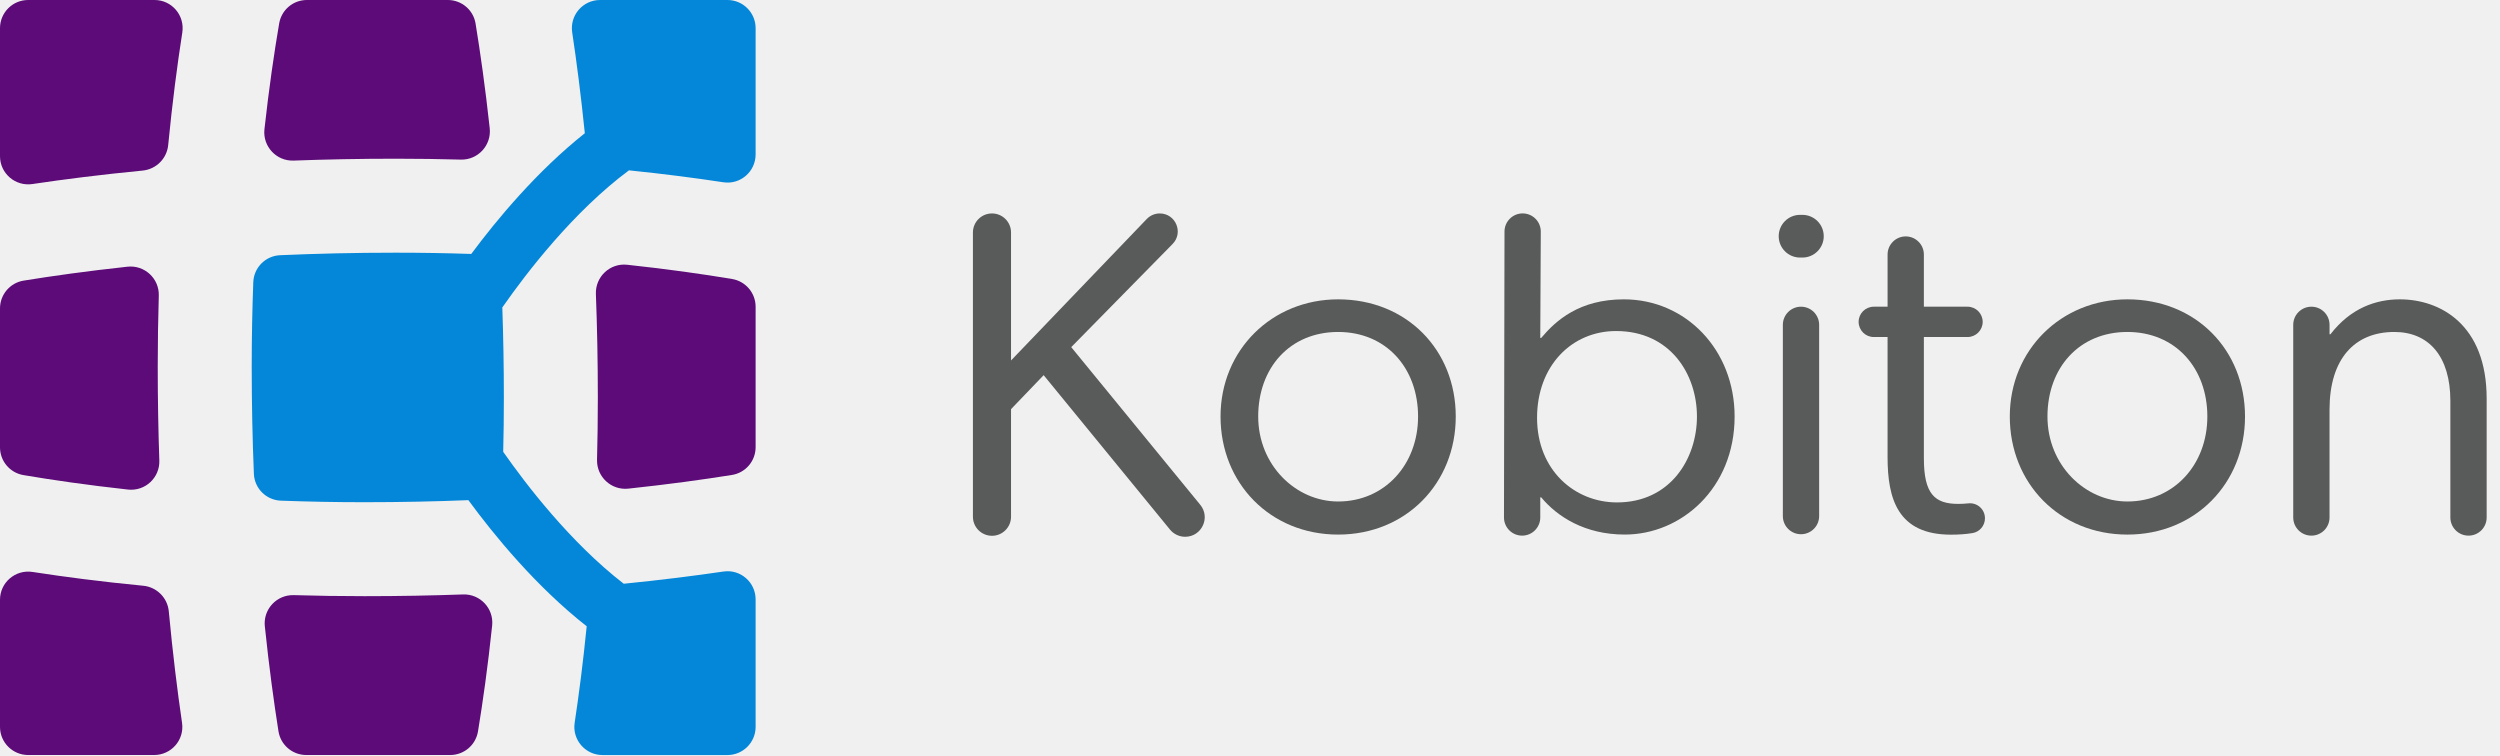
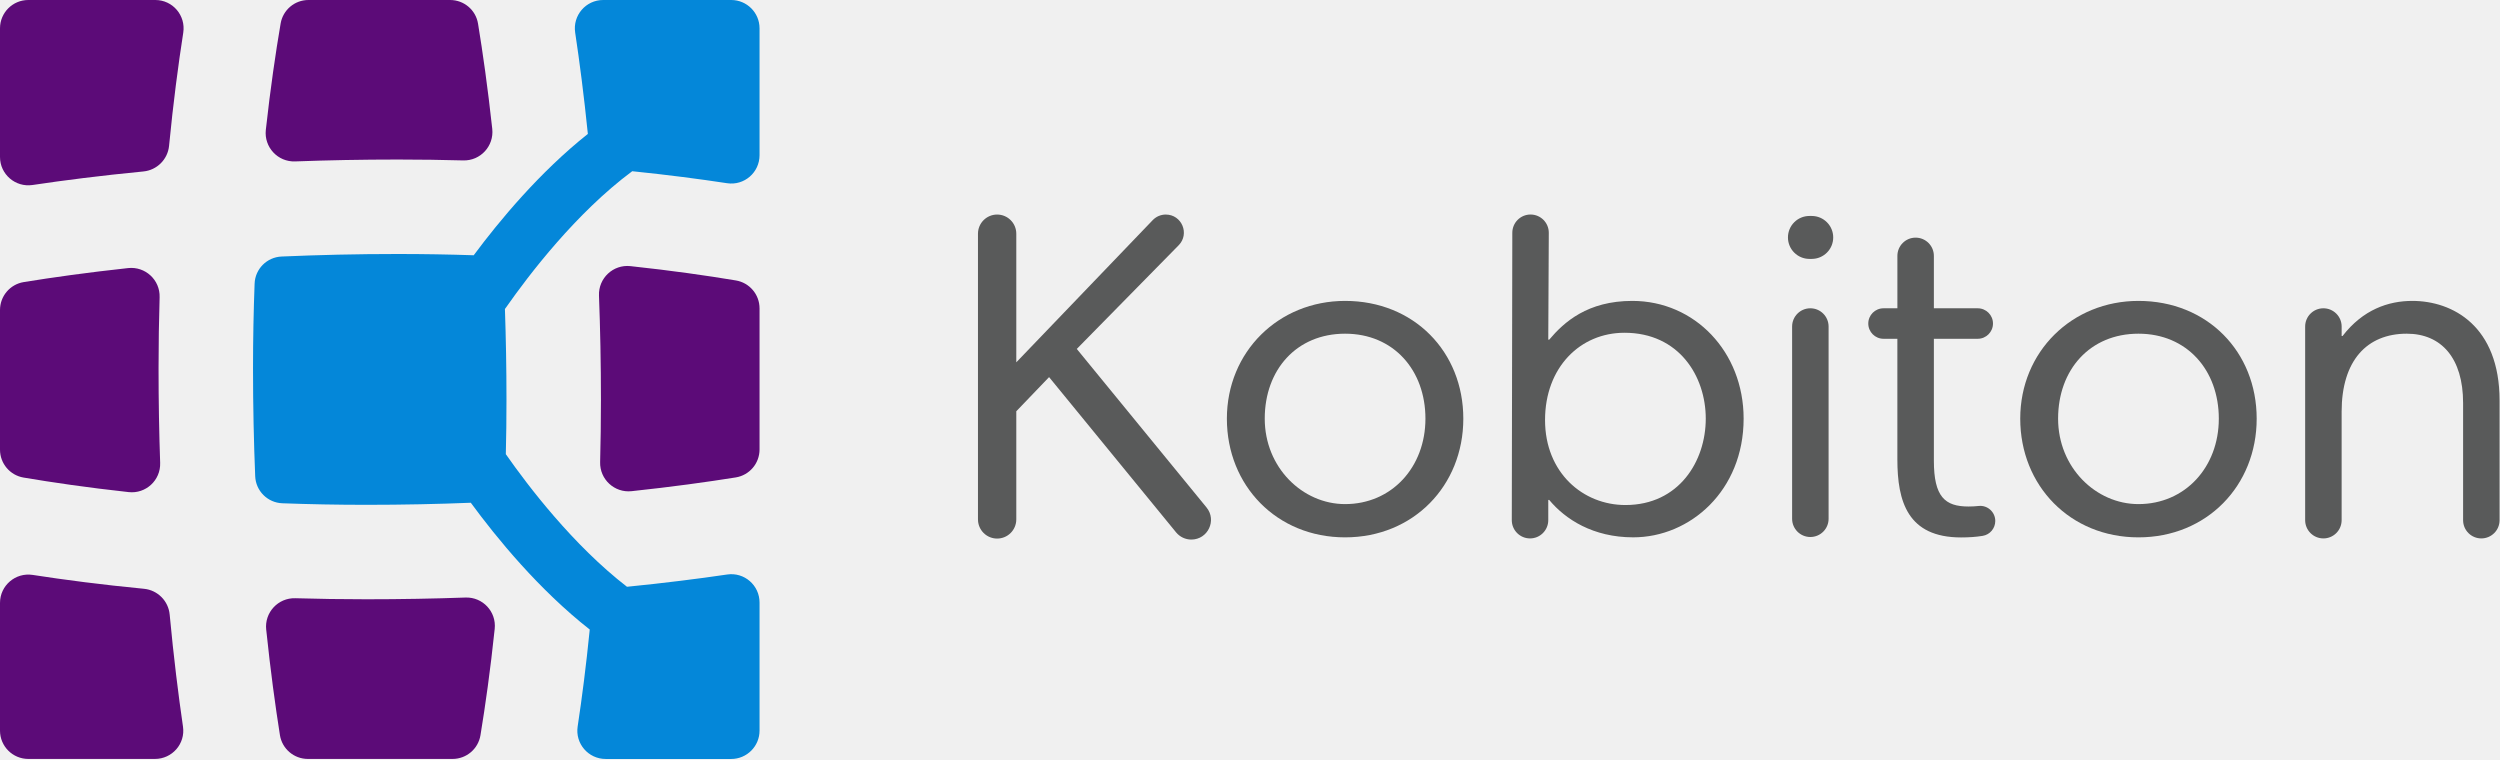
- <svg xmlns="http://www.w3.org/2000/svg" width="149" height="45" viewBox="0 0 149 45" fill="none">
+ <svg xmlns="http://www.w3.org/2000/svg" fill="none" viewBox="0 0 148.23 45.02">
  <g clip-path="url(#clip0_213_3344)">
    <path d="M9.401 21.843C9.401 20.385 9.424 18.977 9.464 17.62C9.495 16.598 8.615 15.785 7.597 15.895C5.174 16.158 3.1 16.45 1.408 16.725C0.594 16.857 0 17.559 0 18.384V26.659C0 27.48 0.589 28.179 1.398 28.316C3.103 28.605 5.194 28.911 7.63 29.178C8.65 29.29 9.531 28.472 9.496 27.447C9.435 25.667 9.401 23.797 9.401 21.842L9.401 21.843Z" fill="#5C0B78" />
    <path d="M29.187 7.641C28.92 5.191 28.622 3.1 28.344 1.404C28.212 0.592 27.511 0 26.689 0H18.29C17.472 0 16.777 0.587 16.639 1.394C16.346 3.109 16.034 5.227 15.761 7.701C15.649 8.724 16.471 9.61 17.5 9.571C19.425 9.5 21.456 9.459 23.59 9.459C24.924 9.459 26.216 9.478 27.466 9.512C28.488 9.54 29.298 8.657 29.187 7.641V7.641Z" fill="#5C0B78" />
    <path d="M45.035 26.649V18.285C45.035 17.463 44.442 16.763 43.631 16.628C41.907 16.34 39.81 16.04 37.378 15.779C36.355 15.67 35.477 16.494 35.515 17.522C35.589 19.476 35.631 21.539 35.631 23.709C35.631 24.978 35.614 26.209 35.583 27.401C35.557 28.421 36.433 29.231 37.447 29.123C39.849 28.867 41.918 28.58 43.621 28.308C44.438 28.178 45.035 27.476 45.035 26.649H45.035Z" fill="#5C0B78" />
    <path d="M15.784 37.33C16.037 39.76 16.324 41.855 16.597 43.583C16.726 44.4 17.429 44.999 18.256 44.999H26.83C27.653 44.999 28.354 44.406 28.488 43.593C28.775 41.849 29.075 39.734 29.332 37.286C29.44 36.269 28.622 35.393 27.599 35.429C25.738 35.495 23.777 35.532 21.722 35.532C20.267 35.532 18.862 35.51 17.509 35.47C16.489 35.44 15.677 36.315 15.783 37.33L15.784 37.33Z" fill="#5C0B78" />
    <path d="M8.541 34.911C6.025 34.668 3.814 34.378 1.939 34.088C0.92 33.93 0 34.715 0 35.747V43.32C0 44.248 0.752 44.999 1.68 44.999H9.186C10.21 44.999 10.998 44.097 10.85 43.084C10.573 41.189 10.297 38.966 10.06 36.437C9.985 35.631 9.345 34.989 8.54 34.911H8.541Z" fill="#5C0B78" />
    <path d="M10.024 8.647C10.273 6.085 10.569 3.838 10.865 1.941C11.024 0.921 10.243 0 9.21 0H1.678C0.751 0 0 0.752 0 1.68V9.308C0 10.336 0.913 11.12 1.93 10.969C3.793 10.69 5.993 10.41 8.504 10.166C9.307 10.088 9.947 9.449 10.024 8.647V8.647Z" fill="#5C0B78" />
    <path d="M43.109 10.863C41.474 10.614 39.594 10.368 37.486 10.152C34.159 12.624 31.361 16.291 30.003 18.232C29.983 18.262 29.961 18.291 29.938 18.319C29.997 20.032 30.03 21.829 30.03 23.709C30.03 24.812 30.017 25.886 29.991 26.929C29.996 26.935 30 26.941 30.004 26.947C31.319 28.827 33.985 32.326 37.175 34.791C39.417 34.567 41.404 34.315 43.117 34.063C44.131 33.914 45.035 34.701 45.035 35.726V43.321C45.035 44.248 44.282 45.001 43.355 45.001H35.912C34.885 45.001 34.098 44.092 34.25 43.077C34.503 41.405 34.752 39.482 34.967 37.327C31.954 34.961 29.453 31.906 27.915 29.809C25.963 29.887 23.898 29.932 21.723 29.932C19.988 29.932 18.327 29.898 16.741 29.84C15.866 29.807 15.167 29.111 15.131 28.236C15.049 26.227 15.002 24.094 15.002 21.842C15.002 20.093 15.036 18.417 15.096 16.819C15.128 15.947 15.822 15.249 16.694 15.21C18.85 15.116 21.15 15.06 23.59 15.06C25.148 15.06 26.648 15.087 28.087 15.135C29.617 13.076 32.002 10.206 34.855 7.94C34.623 5.659 34.362 3.649 34.103 1.932C33.95 0.914 34.734 0 35.764 0H43.355C44.283 0 45.035 0.752 45.035 1.68V9.201C45.035 10.229 44.126 11.018 43.109 10.863Z" fill="#0487D9" />
    <path d="M62.202 22.359C61.545 23.044 60.915 23.701 60.258 24.385V30.796C60.258 31.424 59.75 31.933 59.122 31.933C58.495 31.933 57.986 31.424 57.986 30.796V13.857C57.986 13.23 58.495 12.721 59.122 12.721C59.75 12.721 60.258 13.23 60.258 13.857V21.483L68.348 13.051C68.55 12.841 68.829 12.721 69.121 12.721C70.071 12.721 70.552 13.866 69.885 14.543L63.845 20.689L71.537 30.088C72.16 30.849 71.619 31.992 70.635 31.992C70.286 31.992 69.955 31.835 69.733 31.565L62.202 22.36V22.359Z" fill="#595A5A" />
    <path d="M79.753 29.889C82.519 29.889 84.517 27.698 84.517 24.823C84.517 21.948 82.628 19.785 79.753 19.785C76.878 19.785 74.989 21.92 74.989 24.823C74.989 27.726 77.234 29.889 79.753 29.889ZM79.753 17.841C83.833 17.841 86.763 20.853 86.763 24.824C86.763 28.795 83.805 31.861 79.753 31.861C75.701 31.861 72.744 28.794 72.744 24.824C72.744 20.854 75.811 17.841 79.753 17.841Z" fill="#595A5A" />
    <path d="M96.318 19.73C93.69 19.73 91.609 21.784 91.609 24.905C91.609 28.027 93.855 29.944 96.374 29.944C99.55 29.944 101.138 27.342 101.138 24.823C101.138 22.304 99.549 19.73 96.319 19.73H96.318ZM90.749 12.719C91.347 12.719 91.831 13.204 91.831 13.801L91.8 20.141H91.855C92.731 19.1 94.127 17.841 96.783 17.841C100.48 17.841 103.383 20.853 103.383 24.823C103.383 29.095 100.206 31.86 96.838 31.86C94.456 31.86 92.813 30.792 91.855 29.642H91.8V30.842C91.8 31.439 91.316 31.924 90.719 31.924C90.121 31.924 89.637 31.439 89.637 30.842L89.668 13.801C89.668 13.204 90.152 12.719 90.749 12.719Z" fill="#595A5A" />
    <path d="M107.339 18.279C107.937 18.279 108.421 18.764 108.421 19.361V30.759C108.421 31.356 107.937 31.84 107.339 31.84C106.742 31.84 106.258 31.356 106.258 30.759V19.361C106.258 18.764 106.742 18.279 107.339 18.279ZM107.284 12.805H107.421C108.125 12.805 108.695 13.375 108.695 14.078C108.695 14.781 108.125 15.351 107.421 15.351H107.284C106.581 15.351 106.011 14.781 106.011 14.078C106.011 13.375 106.581 12.805 107.284 12.805Z" fill="#595A5A" />
    <path d="M111.679 18.279H112.5V15.171C112.5 14.574 112.984 14.09 113.581 14.09C114.178 14.09 114.663 14.574 114.663 15.171V18.279H117.264C117.763 18.279 118.168 18.683 118.168 19.183C118.168 19.682 117.763 20.087 117.264 20.087H114.663V27.321C114.663 29.457 115.32 30.032 116.716 30.032C116.918 30.032 117.12 30.021 117.319 30C117.846 29.944 118.304 30.359 118.304 30.889C118.304 31.326 117.99 31.702 117.559 31.772C117.165 31.837 116.736 31.866 116.278 31.866C113.102 31.866 112.499 29.73 112.499 27.239V20.087H111.678C111.179 20.087 110.774 19.682 110.774 19.183C110.774 18.683 111.179 18.279 111.678 18.279H111.679Z" fill="#595A5A" />
    <path d="M126.793 29.889C129.559 29.889 131.558 27.698 131.558 24.823C131.558 21.948 129.668 19.785 126.793 19.785C123.918 19.785 122.029 21.92 122.029 24.823C122.029 27.726 124.274 29.889 126.793 29.889ZM126.793 17.841C130.873 17.841 133.803 20.853 133.803 24.824C133.803 28.795 130.846 31.861 126.793 31.861C122.74 31.861 119.784 28.794 119.784 24.824C119.784 20.854 122.85 17.841 126.793 17.841Z" fill="#595A5A" />
    <path d="M137.759 18.279C138.356 18.279 138.841 18.763 138.841 19.36V19.922H138.895C140.1 18.361 141.606 17.841 143.03 17.841C145.412 17.841 148.205 19.319 148.205 23.755V30.842C148.205 31.44 147.721 31.924 147.123 31.924C146.526 31.924 146.042 31.44 146.042 30.842V23.892C146.042 21.236 144.755 19.785 142.701 19.785C140.346 19.785 138.84 21.373 138.84 24.412V30.842C138.84 31.44 138.356 31.924 137.759 31.924C137.161 31.924 136.677 31.44 136.677 30.842V19.36C136.677 18.763 137.161 18.279 137.759 18.279H137.759Z" fill="#595A5A" />
  </g>
  <defs>
    <clipPath id="clip0_213_3344">
      <rect width="148.205" height="45" fill="white" />
    </clipPath>
  </defs>
</svg>
